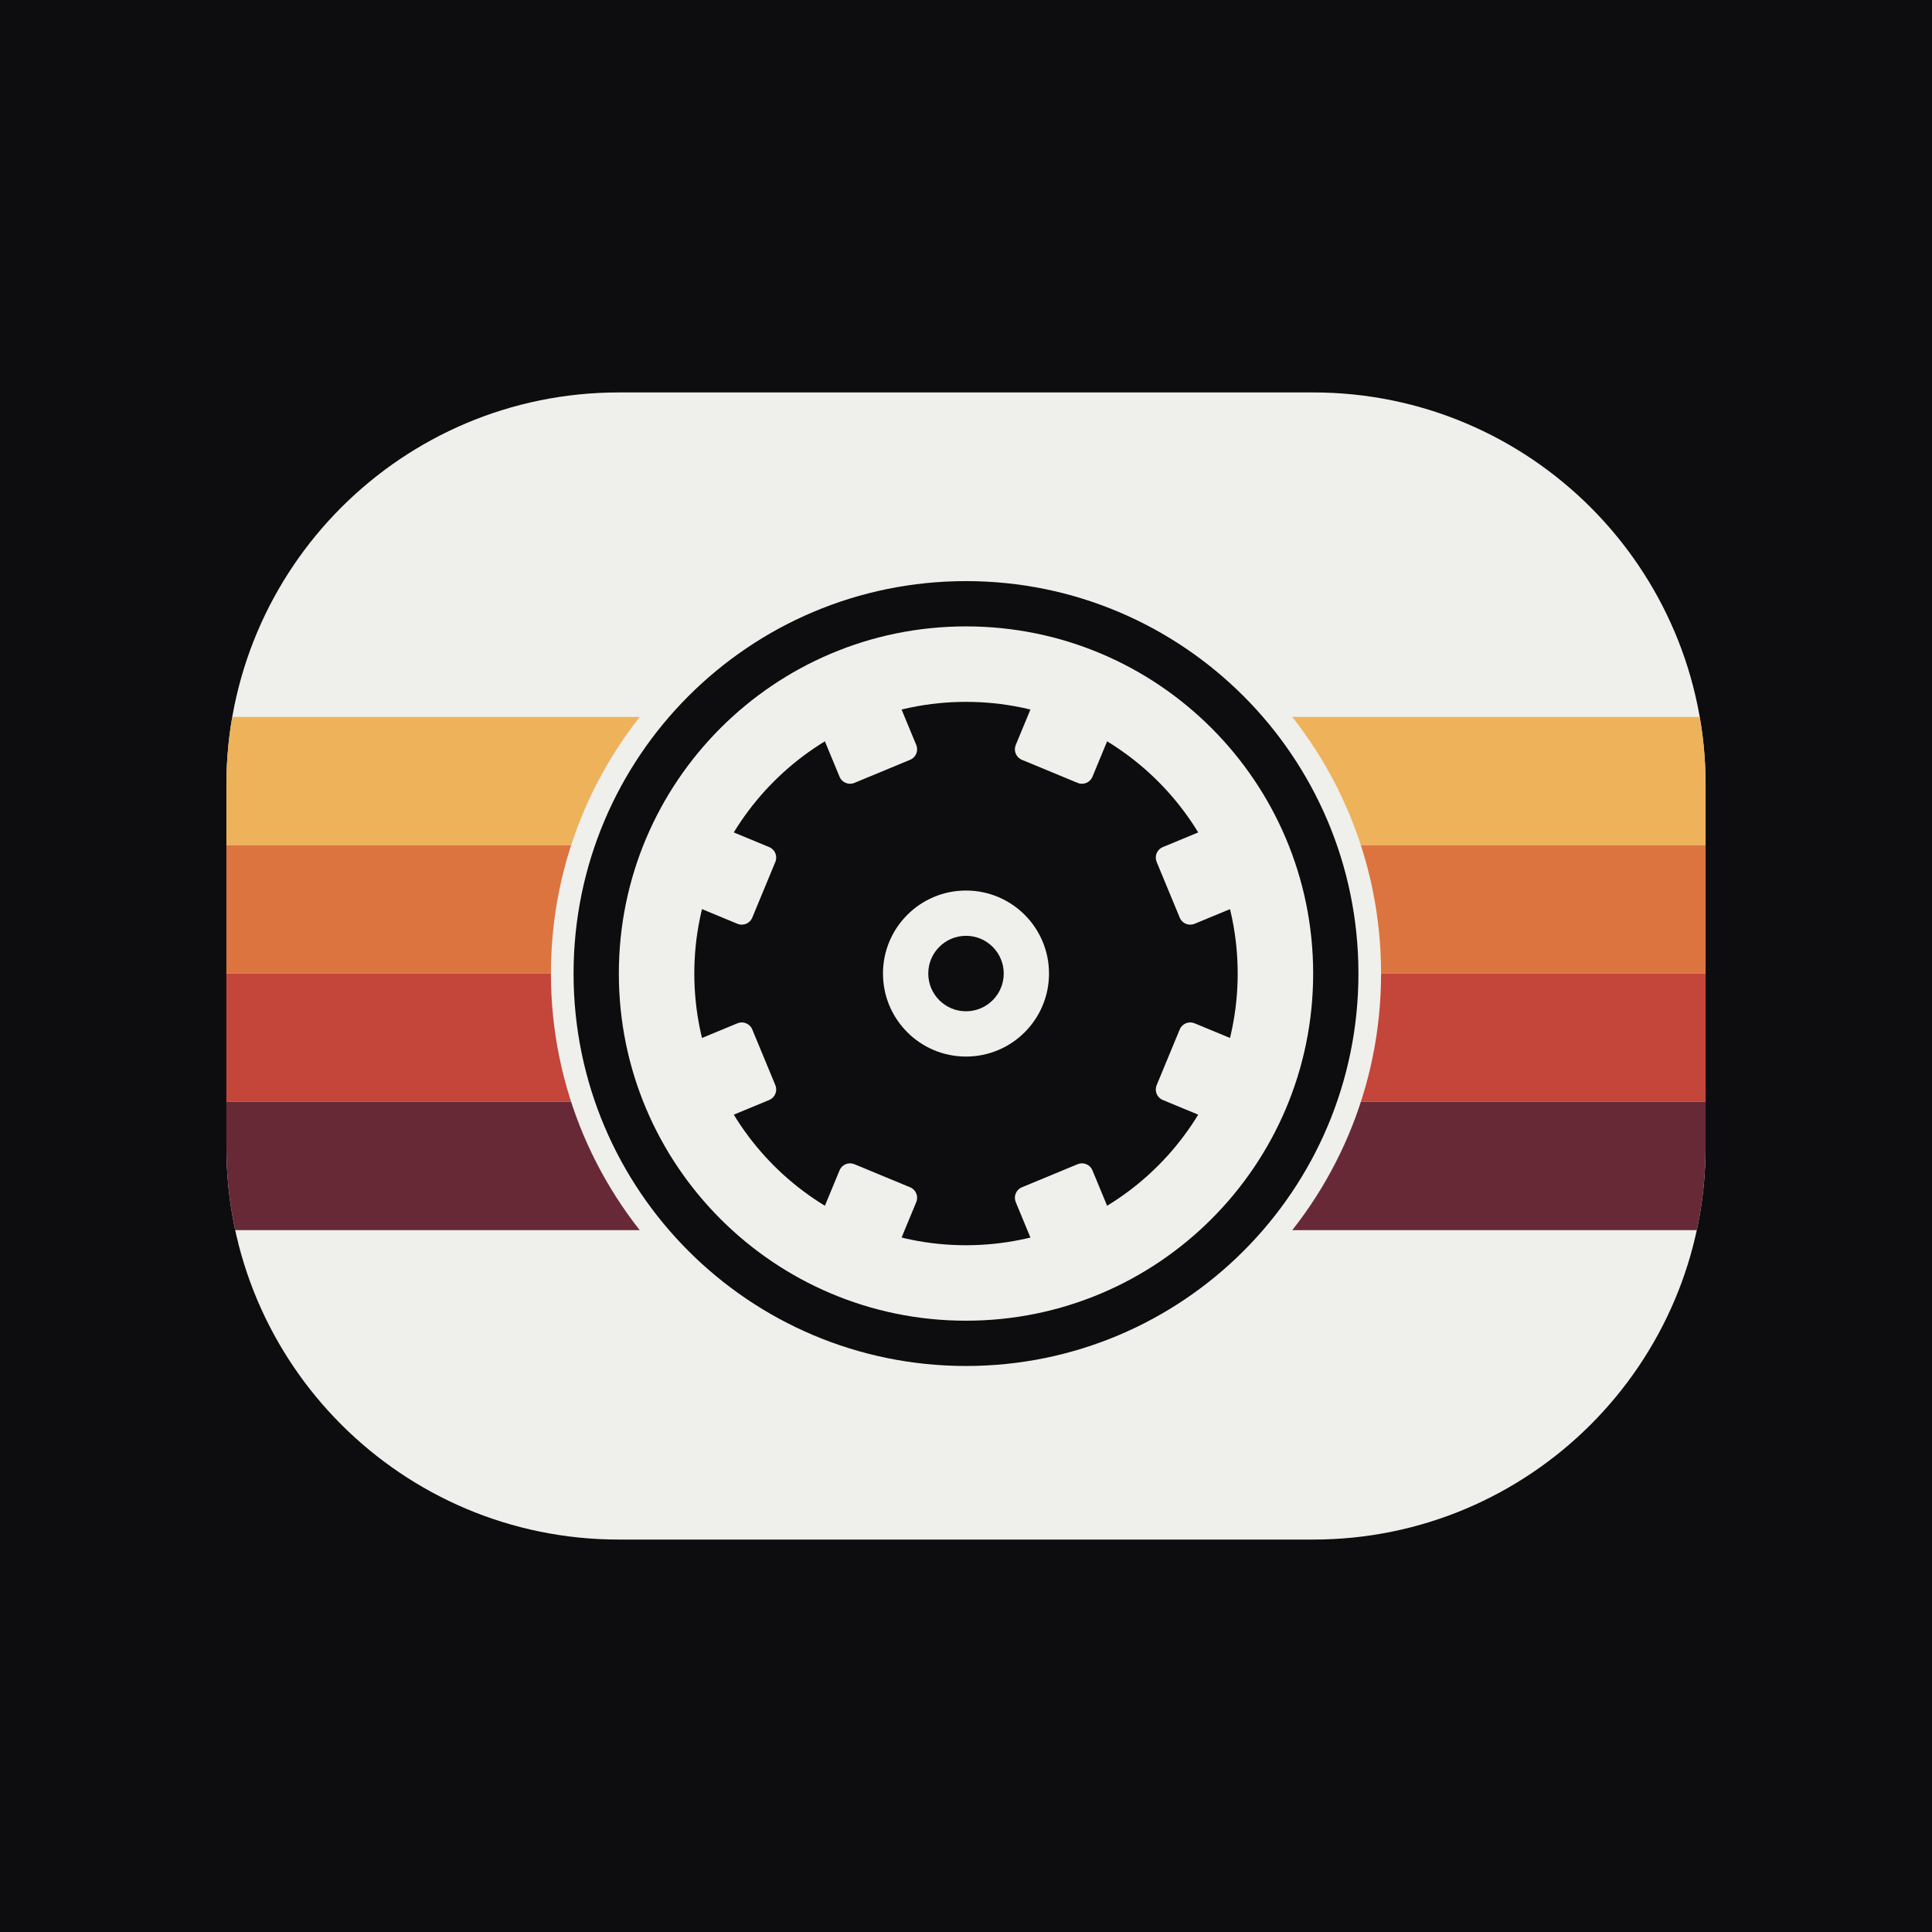
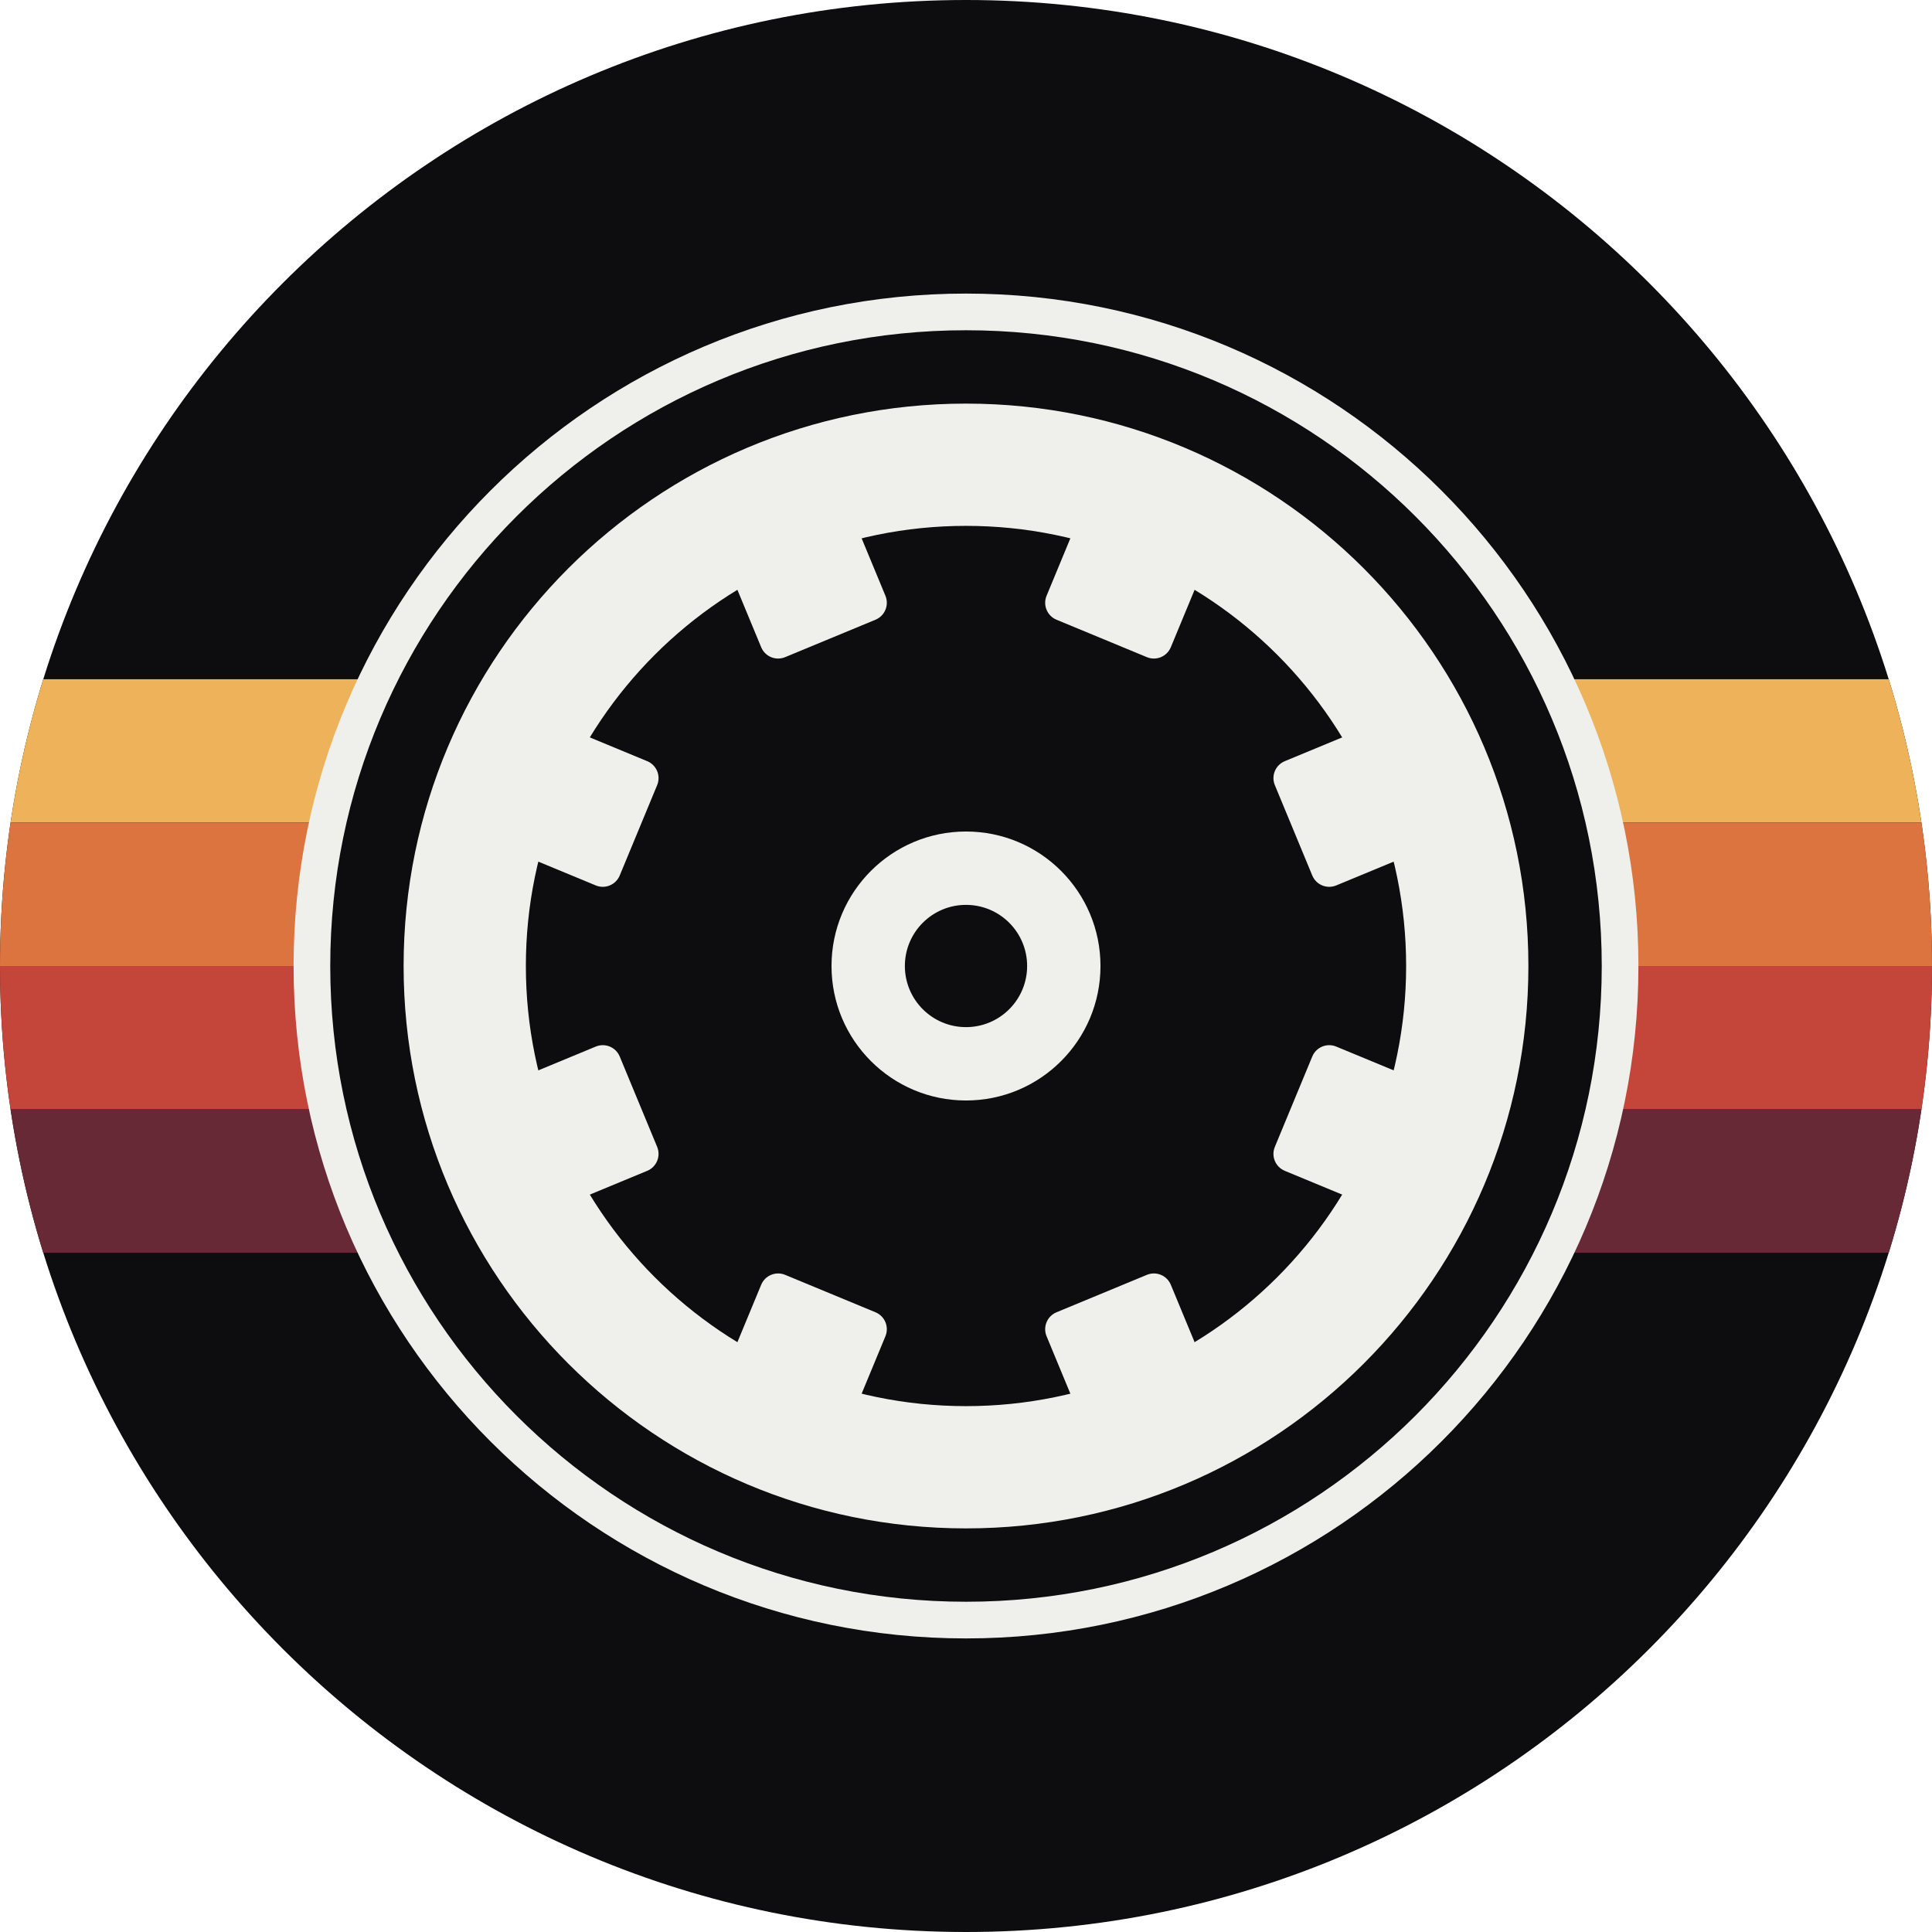
- <svg xmlns="http://www.w3.org/2000/svg" viewBox="0 0 512 512">
-   <rect width="512" height="512" fill="#0D0D0F" />
+ <svg xmlns="http://www.w3.org/2000/svg" viewBox="0 0 512 512" width="512" height="512">
  <defs>
-     <clipPath id="o">
-       <rect x="60" y="104" width="392" height="304" rx="104" />
+     <clipPath id="disc">
+       <circle cx="256" cy="256" r="256" />
    </clipPath>
  </defs>
-   <rect x="60" y="104" width="392" height="304" rx="104" fill="#EFEFEC" />
-   <g clip-path="url(#o)">
-     <rect x="0" y="190" width="512" height="34" fill="#EDB25A" />
-     <rect x="0" y="224" width="512" height="34" fill="#DC7440" />
-     <rect x="0" y="258" width="512" height="34" fill="#C4453A" />
-     <rect x="0" y="292" width="512" height="34" fill="#682936" />
+   <g clip-path="url(#disc)">
+     <circle cx="256" cy="256" r="256" fill="#0D0D0F" />
+     <rect x="0" y="180" width="512" height="38" fill="#EDB25A" />
+     <rect x="0" y="218" width="512" height="38" fill="#DC7440" />
+     <rect x="0" y="256" width="512" height="38" fill="#C4453A" />
+     <rect x="0" y="294" width="512" height="38" fill="#682936" />
  </g>
-   <g transform="translate(256 258)">
+   <g transform="translate(256 256) scale(1.62)">
    <circle r="110" fill="#EFEFEC" />
    <circle r="98" fill="none" stroke="#0D0D0F" stroke-width="12" />
    <circle r="72" fill="#0D0D0F" />
-     <rect x="-11" y="-80" width="22" height="22" rx="3" transform="rotate(22.5)" fill="#EFEFEC" />
-     <rect x="-11" y="-80" width="22" height="22" rx="3" transform="rotate(67.5)" fill="#EFEFEC" />
-     <rect x="-11" y="-80" width="22" height="22" rx="3" transform="rotate(112.5)" fill="#EFEFEC" />
-     <rect x="-11" y="-80" width="22" height="22" rx="3" transform="rotate(157.5)" fill="#EFEFEC" />
-     <rect x="-11" y="-80" width="22" height="22" rx="3" transform="rotate(202.5)" fill="#EFEFEC" />
-     <rect x="-11" y="-80" width="22" height="22" rx="3" transform="rotate(247.5)" fill="#EFEFEC" />
-     <rect x="-11" y="-80" width="22" height="22" rx="3" transform="rotate(292.5)" fill="#EFEFEC" />
-     <rect x="-11" y="-80" width="22" height="22" rx="3" transform="rotate(337.5)" fill="#EFEFEC" />
+     <rect x="-11" y="-80" width="22" height="22" rx="3" fill="#EFEFEC" transform="rotate(22.5)" />
+     <rect x="-11" y="-80" width="22" height="22" rx="3" fill="#EFEFEC" transform="rotate(67.5)" />
+     <rect x="-11" y="-80" width="22" height="22" rx="3" fill="#EFEFEC" transform="rotate(112.5)" />
+     <rect x="-11" y="-80" width="22" height="22" rx="3" fill="#EFEFEC" transform="rotate(157.5)" />
+     <rect x="-11" y="-80" width="22" height="22" rx="3" fill="#EFEFEC" transform="rotate(202.5)" />
+     <rect x="-11" y="-80" width="22" height="22" rx="3" fill="#EFEFEC" transform="rotate(247.5)" />
+     <rect x="-11" y="-80" width="22" height="22" rx="3" fill="#EFEFEC" transform="rotate(292.5)" />
+     <rect x="-11" y="-80" width="22" height="22" rx="3" fill="#EFEFEC" transform="rotate(337.5)" />
    <circle r="22" fill="#EFEFEC" />
    <circle r="10" fill="#0D0D0F" />
  </g>
</svg>
